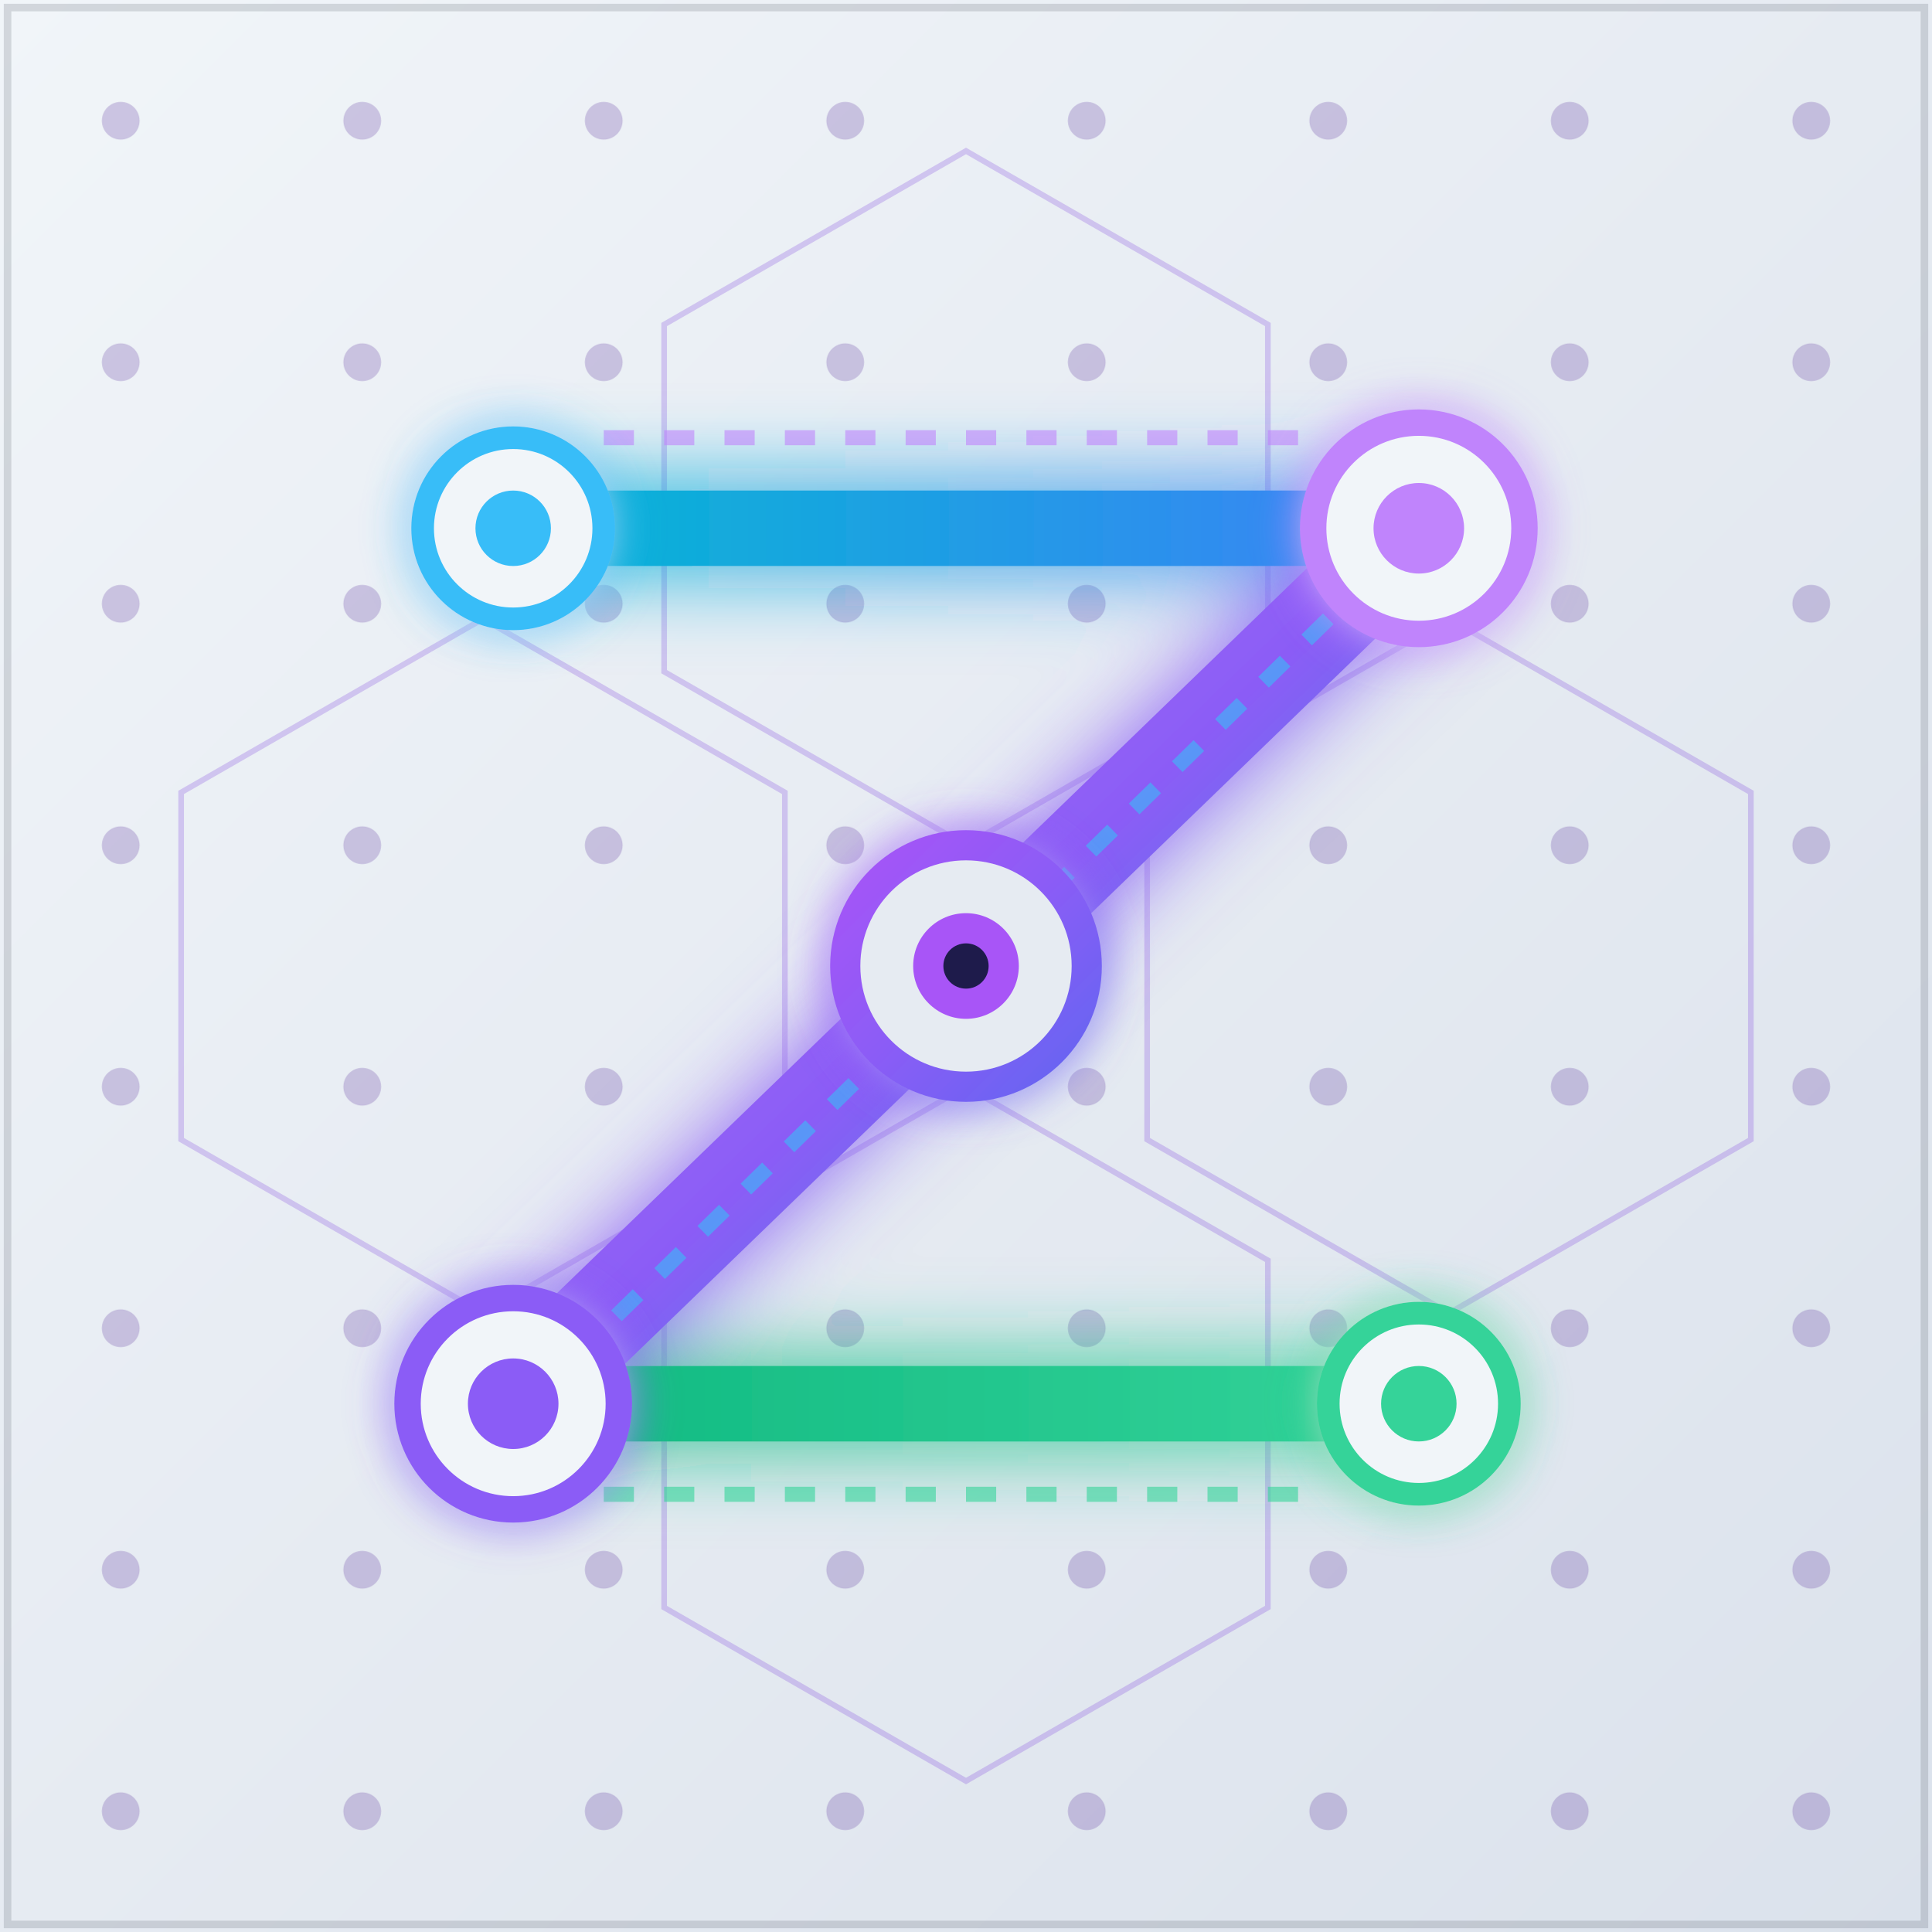
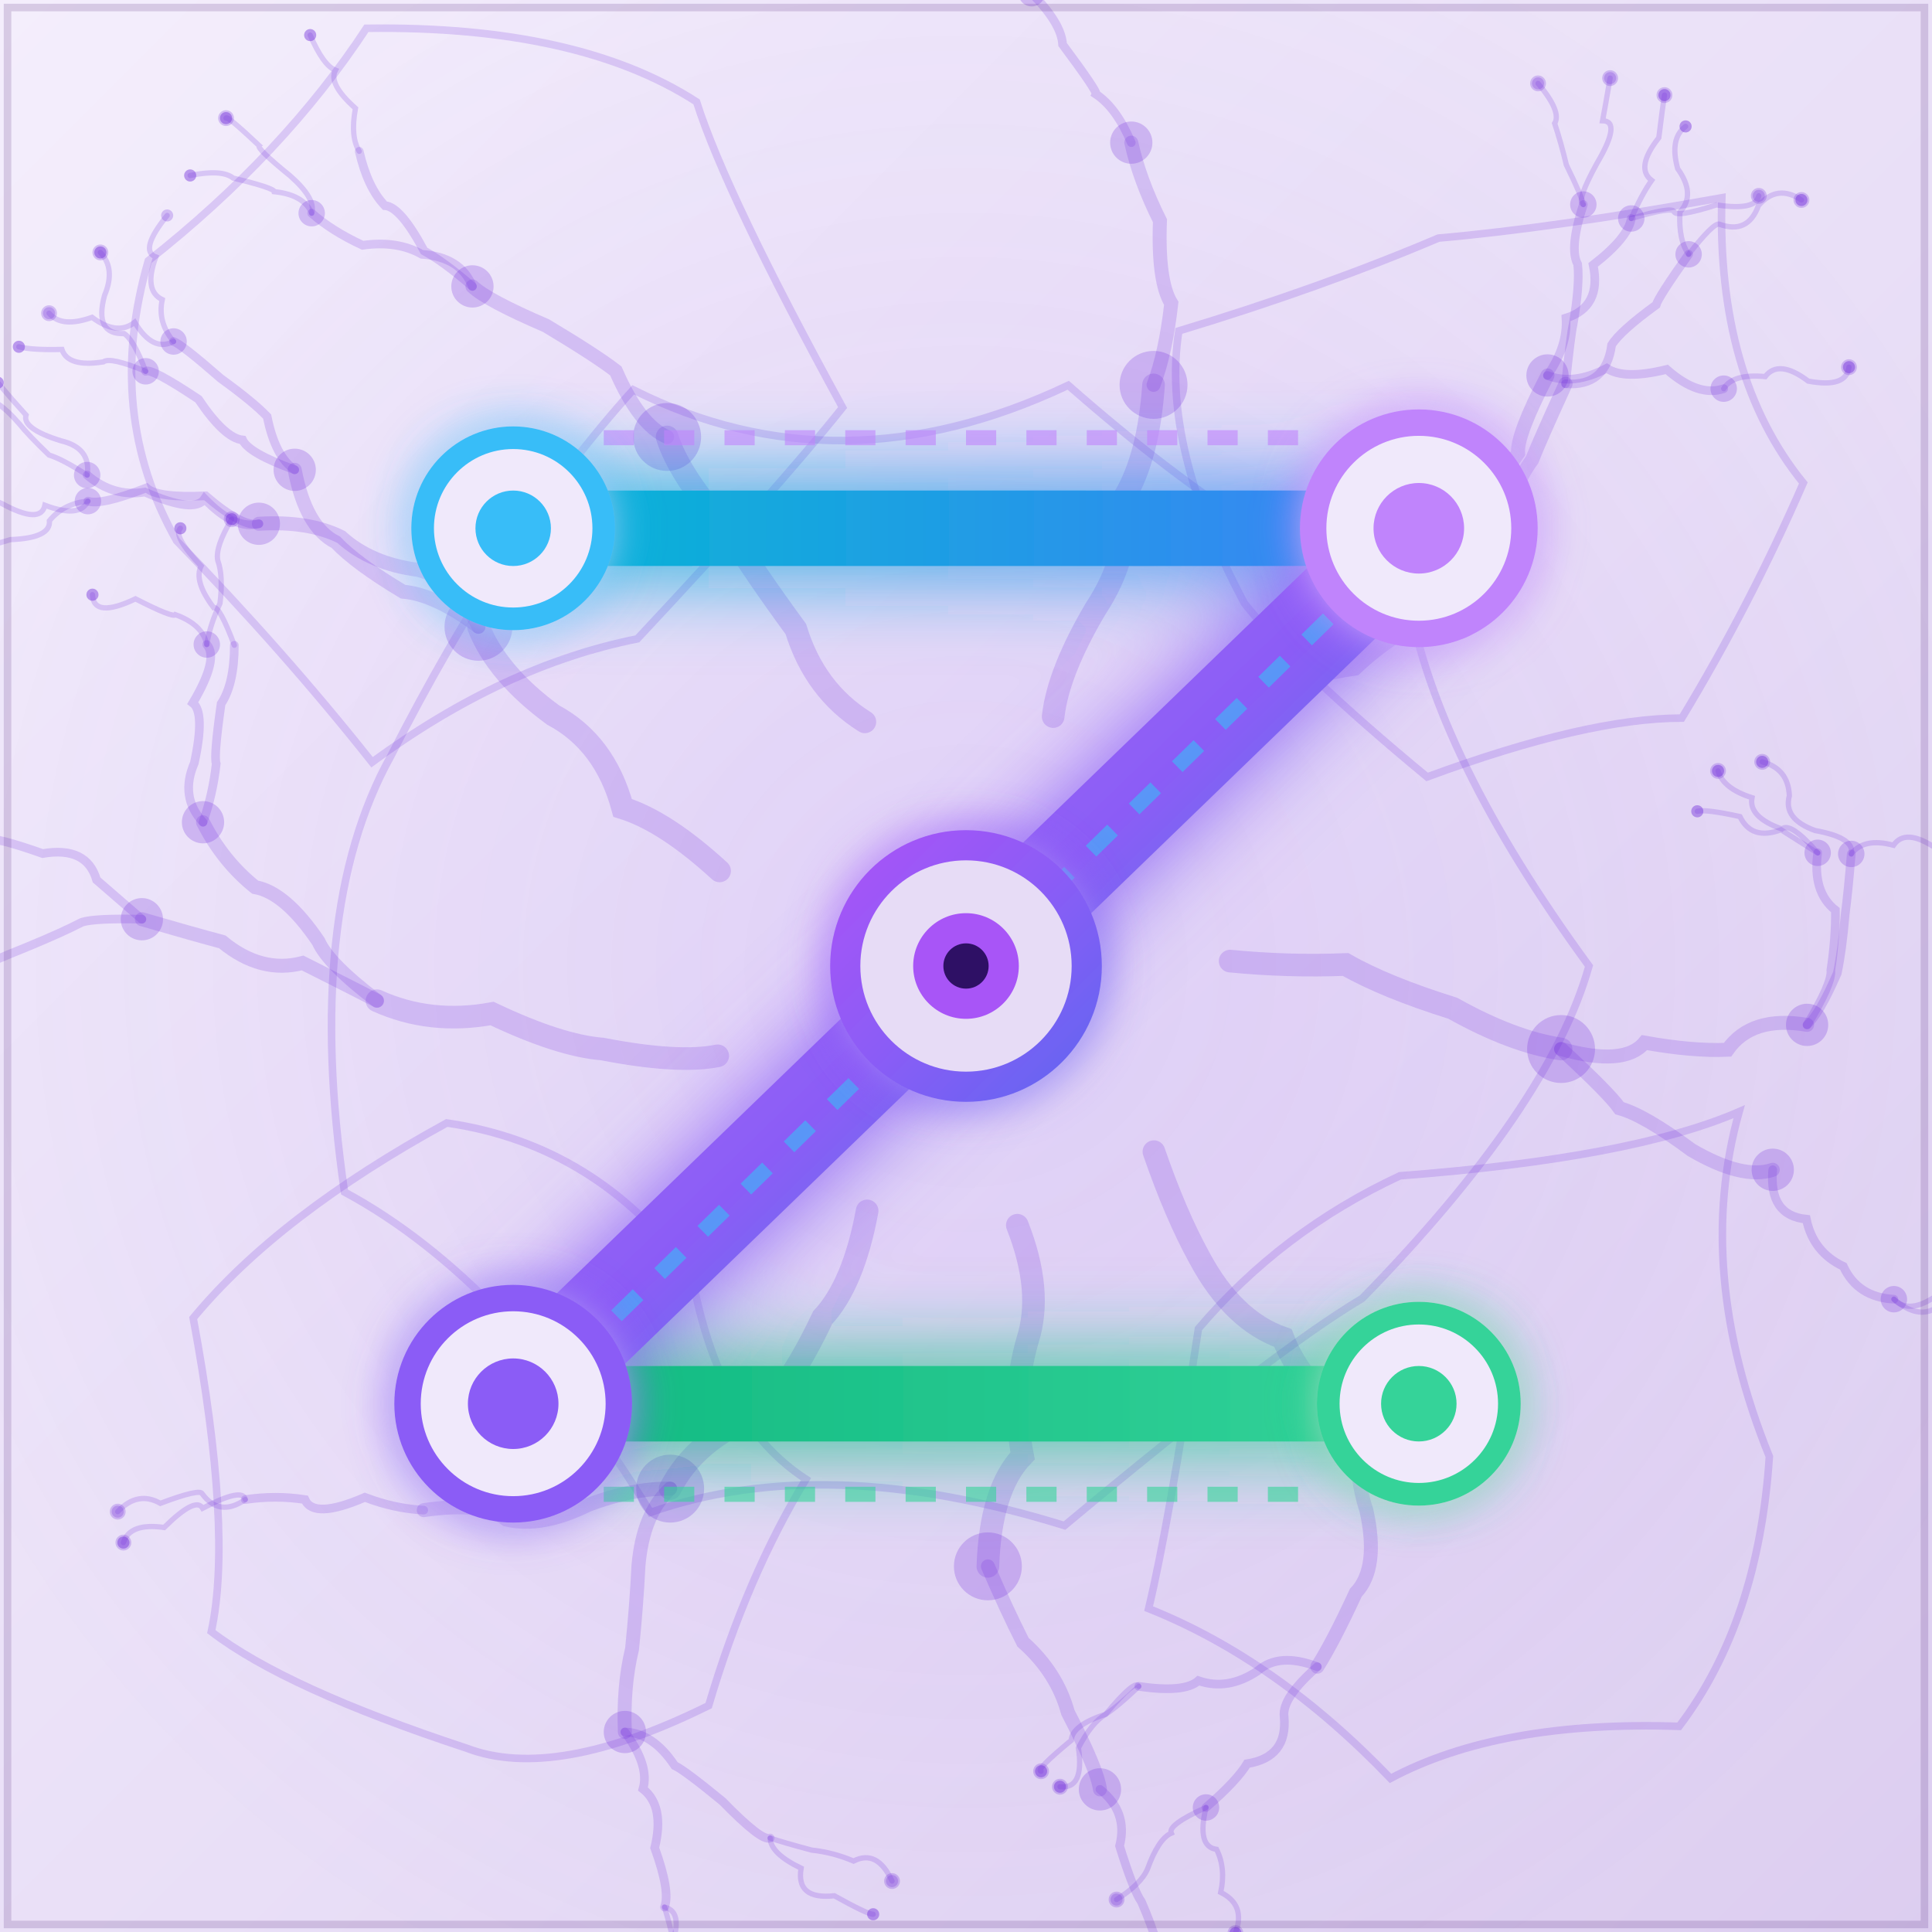
<svg xmlns="http://www.w3.org/2000/svg" viewBox="0 0 512 512" width="100%" height="100%">
  <defs>
    <linearGradient id="bg-grad" x1="0%" y1="0%" x2="100%" y2="100%">
-       <stop offset="0%" stop-color="#f1f5f9" />
-       <stop offset="50%" stop-color="#e6ebf2" />
-       <stop offset="100%" stop-color="#dbe2ec" />
+       <stop offset="0%" stop-color="#f4eefc" />
+       <stop offset="55%" stop-color="#e9dff7" />
+       <stop offset="100%" stop-color="#dccdf0" />
    </linearGradient>
    <linearGradient id="primary-grad" x1="0%" y1="0%" x2="100%" y2="100%">
      <stop offset="0%" stop-color="#a855f7" />
      <stop offset="50%" stop-color="#8b5cf6" />
      <stop offset="100%" stop-color="#6366f1" />
    </linearGradient>
    <linearGradient id="accent-cyan" gradientUnits="userSpaceOnUse" x1="136" y1="140" x2="376" y2="140">
      <stop offset="0%" stop-color="#06b6d4" />
      <stop offset="100%" stop-color="#3b82f6" />
    </linearGradient>
    <linearGradient id="accent-emerald" gradientUnits="userSpaceOnUse" x1="136" y1="372" x2="376" y2="372">
      <stop offset="0%" stop-color="#10b981" />
      <stop offset="100%" stop-color="#34d399" />
    </linearGradient>
    <linearGradient id="z-stroke" x1="0%" y1="0%" x2="100%" y2="100%">
      <stop offset="0%" stop-color="#c084fc" />
      <stop offset="50%" stop-color="#8b5cf6" />
      <stop offset="100%" stop-color="#06b6d4" />
    </linearGradient>
    <filter id="glow" x="-20%" y="-20%" width="140%" height="140%">
      <feGaussianBlur stdDeviation="12" result="blur" />
      <feComposite in="SourceGraphic" in2="blur" operator="over" />
    </filter>
    <filter id="subtle-glow" x="-20%" y="-20%" width="140%" height="140%">
      <feGaussianBlur stdDeviation="6" result="blur" />
      <feComposite in="SourceGraphic" in2="blur" operator="over" />
    </filter>
-     <pattern id="node-field" width="64" height="64" patternUnits="userSpaceOnUse">
-       <circle cx="32" cy="32" r="5" fill="#4c1d95" fill-opacity="0.22" />
-     </pattern>
+     <radialGradient id="bloom" cx="50%" cy="50%" r="58%">
+       <stop offset="0%" stop-color="#7c3aed" stop-opacity="0.10" />
+       <stop offset="100%" stop-color="#7c3aed" stop-opacity="0" />
+     </radialGradient>
  </defs>
  <rect width="512" height="512" fill="url(#bg-grad)" />
-   <rect width="512" height="512" fill="url(#node-field)" />
-   <g opacity="0.22" stroke="#6d28d9" stroke-width="1.5" fill="none">
-     <polygon points="256,40 336,86 336,178 256,224 176,178 176,86" />
-     <polygon points="256,288 336,334 336,426 256,472 176,426 176,334" />
-     <polygon points="128,164 208,210 208,302 128,348 48,302 48,210" />
-     <polygon points="384,164 464,210 464,302 384,348 304,302 304,210" />
-   </g>
-   <rect width="508" height="508" x="2" y="2" fill="none" stroke="#0f172a" stroke-opacity="0.14" stroke-width="2" />
+   <g fill="none" stroke="#6d28d9" stroke-opacity="0.19" stroke-linecap="round">
+     <path d="M 326.0 254.7 Q 341.4 256.2 356.6 255.6 Q 367.1 261.6 385.0 267.2 Q 400.9 276.1 413.7 278.0" stroke-width="6.0" />
+     <path d="M 413.7 278.0 Q 430.5 282.7 435.8 276.3 Q 448.6 278.6 457.8 278.2 Q 464.2 269.1 478.9 271.6" stroke-width="3.7" />
+     <path d="M 478.9 271.6 Q 482.1 268.9 486.9 257.9 Q 488.2 251.7 489.0 242.2 Q 489.8 236.2 490.6 226.3" stroke-width="2.3" />
+     <path d="M 490.6 226.3 Q 494.0 221.9 501.8 224.0 Q 505.0 219.3 513.2 224.9 Q 522.0 225.2 524.3 227.8" stroke-width="1.4" />
+     <path d="M 490.6 226.3 Q 491.6 222.0 481.0 220.1 Q 472.5 217.0 474.2 210.9 Q 473.9 203.7 467.0 201.9" stroke-width="1.4" />
+     <path d="M 478.9 271.6 Q 485.6 260.5 485.2 257.1 Q 486.5 248.5 486.4 241.2 Q 480.3 236.4 481.7 226.0" stroke-width="2.3" />
+     <path d="M 481.7 226.0 Q 482.5 226.6 472.0 219.9 Q 464.2 222.8 461.1 216.4 Q 452.0 214.4 449.8 215.0" stroke-width="1.4" />
+     <path d="M 481.7 226.0 Q 474.5 217.7 472.2 219.7 Q 463.3 216.5 464.3 211.4 Q 456.7 209.0 455.3 204.3" stroke-width="1.4" />
+     <path d="M 413.7 278.0 Q 426.4 289.7 429.2 293.7 Q 435.8 295.5 448.3 304.8 Q 461.9 312.7 469.8 310.0" stroke-width="3.7" />
+     <path d="M 469.8 310.0 Q 468.7 322.1 478.7 323.1 Q 480.5 331.8 488.5 335.6 Q 492.3 343.8 501.9 344.3" stroke-width="2.3" />
+     <path d="M 501.9 344.3 Q 508.2 349.7 513.1 346.6 Q 520.1 343.1 524.4 344.9 Q 534.7 339.2 535.0 340.6" stroke-width="1.4" />
+     <path d="M 501.9 344.3 Q 505.9 348.5 513.3 343.3 Q 524.8 345.0 524.7 343.0 Q 532.4 342.1 535.5 339.2" stroke-width="1.4" />
+     <path d="M 305.8 305.2 Q 311.6 322.0 317.9 333.4 Q 326.8 350.0 340.0 354.6 Q 344.7 367.0 359.6 378.2" stroke-width="6.0" />
+     <path d="M 359.6 378.2 Q 359.1 391.4 362.1 400.2 Q 365.5 415.6 359.3 422.1 Q 353.2 435.3 349.1 441.7" stroke-width="3.7" />
+     <path d="M 349.1 441.7 Q 339.7 449.9 340.3 454.9 Q 341.3 465.7 330.5 467.4 Q 327.8 471.9 319.6 479.0" stroke-width="2.3" />
+     <path d="M 319.6 479.0 Q 309.4 483.6 310.4 485.8 Q 307.0 487.3 304.1 495.3 Q 302.4 499.3 295.9 503.4" stroke-width="1.4" />
+     <path d="M 319.6 479.0 Q 317.1 489.4 322.4 490.1 Q 324.9 495.1 323.5 501.5 Q 330.2 504.8 327.4 512.3" stroke-width="1.4" />
+     <path d="M 349.1 441.7 Q 339.0 437.8 333.3 442.8 Q 325.4 448.1 317.6 445.4 Q 313.9 448.7 301.8 446.9" stroke-width="2.3" />
+     <path d="M 301.8 446.9 Q 296.4 452.1 293.0 454.3 Q 289.3 456.5 285.8 463.2 Q 287.4 474.2 280.9 473.5" stroke-width="1.4" />
+     <path d="M 301.8 446.9 Q 300.9 444.8 293.0 454.3 Q 284.1 457.2 283.9 461.2 Q 274.2 469.2 275.9 469.4" stroke-width="1.4" />
+     <path d="M 269.6 324.7 Q 276.5 342.2 272.3 355.2 Q 268.0 370.2 271.0 385.8 Q 262.5 394.6 261.8 415.1" stroke-width="6.0" />
+     <path d="M 261.8 415.1 Q 266.7 426.5 271.1 435.2 Q 280.1 443.2 283.0 453.8 Q 290.8 468.9 291.5 474.2" stroke-width="3.7" />
+     <path d="M 291.5 474.2 Q 299.0 480.2 296.7 489.2 Q 300.4 501.1 302.5 504.0 Q 308.1 517.0 306.6 519.3" stroke-width="2.3" />
+     <path d="M 306.6 519.3 Q 312.4 520.7 312.9 528.9 Q 319.5 540.1 316.5 539.8 Q 323.3 545.9 318.7 551.0" stroke-width="1.4" />
+     <path d="M 306.6 519.3 Q 314.3 522.9 315.4 526.7 Q 314.3 533.9 324.5 533.6 Q 323.7 540.8 333.4 540.9" stroke-width="1.4" />
+     <path d="M 229.8 320.9 Q 226.2 340.4 218.0 349.2 Q 209.4 367.4 201.1 374.8 Q 184.4 381.3 177.6 394.5" stroke-width="6.0" />
+     <path d="M 177.6 394.5 Q 167.5 394.4 155.9 398.8 Q 143.6 404.9 134.2 402.7 Q 128.0 397.9 112.3 400.2" stroke-width="3.7" />
+     <path d="M 112.3 400.2 Q 104.5 399.8 96.7 396.8 Q 83.1 402.7 80.8 397.4 Q 73.1 396.2 65.0 397.4" stroke-width="2.3" />
+     <path d="M 65.0 397.4 Q 58.2 402.1 53.6 395.9 Q 53.1 394.4 42.5 398.4 Q 36.5 395.0 31.2 400.6" stroke-width="1.4" />
+     <path d="M 65.0 397.4 Q 64.4 394.1 53.7 399.7 Q 51.9 396.5 43.5 404.8 Q 34.4 403.5 32.7 408.8" stroke-width="1.4" />
+     <path d="M 177.6 394.5 Q 170.4 401.1 169.2 414.9 Q 168.7 425.2 167.5 437.0 Q 165.1 446.9 165.6 459.0" stroke-width="3.7" />
+     <path d="M 165.6 459.0 Q 172.2 467.9 170.4 474.1 Q 176.2 478.7 173.5 489.7 Q 177.7 501.3 176.1 505.4" stroke-width="2.3" />
+     <path d="M 176.1 505.4 Q 181.5 506.7 177.5 516.8 Q 176.5 524.8 181.6 527.5 Q 178.4 528.3 181.0 538.9" stroke-width="1.4" />
+     <path d="M 176.1 505.4 Q 179.3 516.0 178.1 516.7 Q 186.9 516.8 184.4 526.2 Q 188.7 533.2 192.9 533.9" stroke-width="1.4" />
+     <path d="M 165.6 459.0 Q 173.0 459.2 178.8 467.9 Q 181.4 469.1 191.5 477.4 Q 201.9 488.1 204.1 487.1" stroke-width="2.3" />
+     <path d="M 204.1 487.1 Q 207.6 488.3 215.1 490.3 Q 220.8 490.9 226.2 493.2 Q 232.5 490.0 236.4 498.5" stroke-width="1.4" />
+     <path d="M 204.1 487.1 Q 204.2 491.2 212.3 495.1 Q 210.9 503.5 221.1 502.4 Q 229.9 507.3 231.4 507.3" stroke-width="1.4" />
+     <path d="M 190.2 279.8 Q 179.8 281.9 159.6 278.0 Q 148.3 277.1 130.4 268.6 Q 114.0 271.6 99.9 265.2" stroke-width="6.0" />
+     <path d="M 99.9 265.2 Q 87.0 255.4 84.4 249.5 Q 75.6 236.5 67.6 235.1 Q 59.0 228.2 53.8 217.9" stroke-width="3.7" />
+     <path d="M 53.8 217.9 Q 56.4 210.5 57.3 202.4 Q 56.6 200.5 58.6 186.5 Q 62.1 181.2 62.1 171.0" stroke-width="2.3" />
+     <path d="M 62.1 171.0 Q 58.2 160.6 56.6 161.0 Q 51.3 154.0 53.3 150.0 Q 45.7 142.0 47.8 140.0" stroke-width="1.4" />
+     <path d="M 53.8 217.9 Q 47.6 211.2 51.5 202.2 Q 54.4 188.8 51.1 186.3 Q 58.1 174.5 54.8 170.8" stroke-width="2.3" />
+     <path d="M 54.8 170.8 Q 55.6 165.7 58.3 159.9 Q 59.2 152.6 57.7 148.5 Q 57.0 144.9 61.4 137.6" stroke-width="1.4" />
+     <path d="M 54.8 170.8 Q 53.7 165.5 46.5 162.9 Q 45.9 163.8 35.9 158.7 Q 24.8 164.0 24.5 157.6" stroke-width="1.4" />
+     <path d="M 99.9 265.2 Q 95.3 262.8 80.2 255.2 Q 69.2 258.1 58.9 249.6 Q 52.1 247.8 37.6 243.6" stroke-width="3.7" />
+     <path d="M 37.6 243.6 Q 25.2 243.3 21.7 244.4 Q 16.5 247.1 7.3 250.9 Q -2.9 255.0 -7.4 257.2" stroke-width="2.3" />
+     <path d="M -7.4 257.2 Q -16.2 252.1 -18.8 256.4 Q -19.2 257.3 -29.1 251.4 Q -32.2 246.3 -38.2 244.5" stroke-width="1.4" />
+     <path d="M 37.6 243.6 Q 37.4 243.4 25.6 233.2 Q 23.0 224.2 11.3 226.2 Q -1.7 221.6 -4.1 222.4" stroke-width="2.3" />
+     <path d="M -4.1 222.4 Q -7.3 225.2 -14.7 226.8 Q -17.2 229.3 -23.0 234.7 Q -25.8 236.4 -28.1 244.9" stroke-width="1.4" />
+     <path d="M -4.1 222.4 Q -4.9 223.1 -12.1 230.6 Q -17.9 230.7 -21.9 236.5 Q -23.4 237.4 -32.3 241.4" stroke-width="1.4" />
+     <path d="M 190.7 230.8 Q 176.3 217.6 165.0 214.1 Q 160.3 196.8 146.6 189.5 Q 131.7 178.6 126.8 166.1" stroke-width="6.0" />
+     <path d="M 126.8 166.1 Q 120.7 153.5 110.7 151.0 Q 98.2 149.4 90.4 142.3 Q 81.8 138.0 68.6 138.8" stroke-width="3.7" />
+     <path d="M 68.6 138.8 Q 62.2 140.5 54.2 132.2 Q 51.6 136.2 38.4 130.4 Q 30.0 131.8 23.1 125.9" stroke-width="2.3" />
+     <path d="M 23.1 125.9 Q 16.4 121.6 13.0 120.6 Q 7.4 115.2 5.1 112.3 Q -0.9 105.4 -4.3 105.8" stroke-width="1.4" />
+     <path d="M 23.1 125.9 Q 24.2 118.7 16.1 116.8 Q 5.8 113.6 6.9 110.0 Q 3.7 106.5 -0.6 101.4" stroke-width="1.4" />
+     <path d="M 68.6 138.8 Q 64.4 139.9 54.5 131.4 Q 41.7 132.0 38.8 129.3 Q 26.7 134.0 23.3 132.8" stroke-width="2.3" />
+     <path d="M 23.3 132.8 Q 16.9 133.4 13.1 138.0 Q 13.5 142.6 2.8 143.0 Q -2.9 144.8 -8.4 145.6" stroke-width="1.4" />
+     <path d="M 23.3 132.8 Q 21.2 137.4 11.9 133.9 Q 10.8 139.1 0.4 133.4 Q -3.3 131.8 -10.4 129.6" stroke-width="1.4" />
+     <path d="M 126.8 166.1 Q 115.3 157.5 106.8 156.8 Q 94.3 149.3 89.0 143.7 Q 81.0 139.7 78.1 124.5" stroke-width="3.7" />
+     <path d="M 78.1 124.5 Q 65.9 120.1 64.3 116.6 Q 59.5 116.1 52.6 105.8 Q 40.0 97.4 38.6 98.4" stroke-width="2.3" />
+     <path d="M 38.6 98.4 Q 29.2 94.5 27.4 95.9 Q 18.0 97.4 16.4 92.6 Q 8.5 92.8 5.0 91.9" stroke-width="1.4" />
+     <path d="M 38.6 98.4 Q 35.5 90.1 32.9 88.4 Q 24.9 88.7 27.7 78.3 Q 30.7 71.2 26.6 66.9" stroke-width="1.4" />
+     <path d="M 78.1 124.5 Q 72.9 121.0 70.8 110.4 Q 67.2 106.6 58.5 100.3 Q 48.2 91.3 46.0 90.5" stroke-width="2.3" />
+     <path d="M 46.0 90.5 Q 41.7 85.4 43.0 79.4 Q 38.0 77.0 41.3 68.1 Q 36.8 66.4 44.3 57.1" stroke-width="1.4" />
+     <path d="M 46.0 90.5 Q 40.5 93.4 35.7 85.4 Q 31.1 89.1 24.4 84.1 Q 16.3 87.0 13.0 83.0" stroke-width="1.4" />
+     <path d="M 229.2 191.3 Q 215.9 183.0 210.9 166.7 Q 200.0 151.8 193.6 141.4 Q 180.1 126.3 176.8 115.8" stroke-width="6.0" />
+     <path d="M 176.8 115.8 Q 169.5 112.7 163.2 98.3 Q 157.9 94.2 144.7 86.3 Q 129.1 79.6 125.2 75.9" stroke-width="3.7" />
+     <path d="M 125.2 75.9 Q 122.1 68.1 111.8 67.4 Q 105.3 63.7 96.1 65.0 Q 87.9 61.2 82.6 56.5" stroke-width="2.3" />
+     <path d="M 82.6 56.5 Q 80.5 51.6 72.7 50.8 Q 72.6 49.8 61.8 47.2 Q 58.8 44.8 50.4 46.5" stroke-width="1.4" />
+     <path d="M 82.6 56.5 Q 83.8 52.7 76.9 46.6 Q 67.9 39.3 68.7 38.6 Q 60.1 30.5 59.9 31.3" stroke-width="1.4" />
+     <path d="M 125.2 75.9 Q 117.4 69.2 112.4 66.5 Q 106.1 54.7 102.0 54.5 Q 97.4 49.7 95.2 40.1" stroke-width="2.3" />
+     <path d="M 95.2 40.1 Q 92.8 36.2 94.2 28.7 Q 86.9 22.2 88.9 18.6 Q 85.7 17.4 82.2 9.3" stroke-width="1.4" />
+     <path d="M 279.1 189.9 Q 280.4 178.2 290.3 161.4 Q 300.0 146.7 298.0 131.7 Q 304.4 120.9 305.7 102.0" stroke-width="6.0" />
+     <path d="M 305.7 102.0 Q 308.9 93.6 310.4 80.4 Q 306.8 74.6 307.4 58.5 Q 302.0 47.7 299.8 37.8" stroke-width="3.7" />
+     <path d="M 299.8 37.8 Q 295.9 28.6 290.5 25.0 Q 290.9 24.3 281.6 11.8 Q 281.3 6.2 273.4 -1.8" stroke-width="2.3" />
+     <path d="M 273.4 -1.8 Q 274.3 -10.4 267.2 -11.5 Q 263.8 -20.6 259.1 -19.6 Q 249.7 -27.7 251.6 -28.2" stroke-width="1.4" />
+     <path d="M 306.0 207.0 Q 319.5 201.6 330.8 188.9 Q 338.9 178.9 358.6 176.1 Q 371.5 164.0 385.1 160.6" stroke-width="6.0" />
+     <path d="M 385.1 160.6 Q 388.4 152.6 395.7 141.2 Q 393.4 132.7 402.3 120.1 Q 401.9 115.3 410.1 99.5" stroke-width="3.7" />
+     <path d="M 410.1 99.5 Q 415.5 91.7 415.0 84.3 Q 424.5 81.3 422.2 70.2 Q 431.5 63.0 432.3 57.9" stroke-width="2.3" />
+     <path d="M 432.3 57.9 Q 442.8 54.8 443.6 56.0 Q 443.9 57.8 454.9 54.3 Q 465.3 55.9 466.1 51.9" stroke-width="1.4" />
+     <path d="M 432.3 57.9 Q 435.0 51.6 437.7 47.8 Q 433.3 44.5 439.6 36.5 Q 440.7 27.7 441.1 25.2" stroke-width="1.4" />
+     <path d="M 410.1 99.5 Q 417.0 102.2 425.8 97.6 Q 430.4 100.7 441.7 97.9 Q 450.1 105.3 456.8 103.0" stroke-width="2.3" />
+     <path d="M 456.8 103.0 Q 459.2 99.0 467.8 99.8 Q 471.4 95.1 479.2 101.0 Q 489.3 102.9 490.0 97.3" stroke-width="1.4" />
+     <path d="M 385.1 160.6 Q 396.3 157.0 397.1 142.1 Q 401.2 128.4 406.0 121.9 Q 408.0 116.8 414.9 101.7" stroke-width="3.7" />
+     <path d="M 414.9 101.7 Q 425.6 102.5 427.1 91.4 Q 429.4 87.7 438.9 80.8 Q 439.5 78.7 447.5 67.4" stroke-width="2.3" />
+     <path d="M 447.5 67.4 Q 454.1 59.0 455.6 59.4 Q 463.2 62.2 466.0 54.5 Q 471.0 48.7 477.4 53.0" stroke-width="1.4" />
+     <path d="M 447.5 67.4 Q 444.8 63.7 445.2 56.2 Q 449.5 51.5 444.6 44.7 Q 442.4 36.7 446.7 33.5" stroke-width="1.4" />
+     <path d="M 414.9 101.7 Q 416.3 88.3 416.9 85.9 Q 418.7 75.4 418.1 70.0 Q 415.8 65.8 419.6 54.2" stroke-width="2.3" />
+     <path d="M 419.6 54.2 Q 417.6 53.5 423.2 43.3 Q 429.8 32.1 424.7 32.0 Q 425.2 29.4 426.7 20.7" stroke-width="1.4" />
+     <path d="M 419.6 54.2 Q 419.3 52.3 415.1 43.7 Q 413.8 38.2 412.0 32.7 Q 413.9 29.6 407.6 22.1" stroke-width="1.4" />
+   </g>
+   <g fill="#6d28d9" fill-opacity="0.24">
+     <circle cx="413.7" cy="278.0" r="9.0" />
+     <circle cx="478.9" cy="271.6" r="5.6" />
+     <circle cx="490.6" cy="226.3" r="3.5" />
+     <circle cx="467.0" cy="201.9" r="2.1" />
+     <circle cx="467.0" cy="201.9" r="1.6" />
+     <circle cx="467.0" cy="201.9" r="1.6" />
+     <circle cx="481.7" cy="226.0" r="3.5" />
+     <circle cx="449.8" cy="215.0" r="1.6" />
+     <circle cx="449.8" cy="215.0" r="1.6" />
+     <circle cx="455.3" cy="204.3" r="2.1" />
+     <circle cx="455.3" cy="204.3" r="1.6" />
+     <circle cx="455.3" cy="204.3" r="1.6" />
+     <circle cx="469.8" cy="310.0" r="5.6" />
+     <circle cx="501.9" cy="344.3" r="3.5" />
+     <circle cx="359.6" cy="378.2" r="9.0" />
+     <circle cx="319.6" cy="479.0" r="3.5" />
+     <circle cx="295.9" cy="503.4" r="2.1" />
+     <circle cx="295.9" cy="503.4" r="1.6" />
+     <circle cx="327.4" cy="512.3" r="2.1" />
+     <circle cx="327.4" cy="512.3" r="1.6" />
+     <circle cx="327.4" cy="512.3" r="1.6" />
+     <circle cx="280.9" cy="473.5" r="2.1" />
+     <circle cx="280.9" cy="473.5" r="1.6" />
+     <circle cx="280.9" cy="473.5" r="1.6" />
+     <circle cx="275.9" cy="469.4" r="2.1" />
+     <circle cx="275.9" cy="469.4" r="1.6" />
+     <circle cx="275.9" cy="469.4" r="1.6" />
+     <circle cx="261.8" cy="415.1" r="9.0" />
+     <circle cx="291.5" cy="474.2" r="5.6" />
+     <circle cx="306.6" cy="519.3" r="3.5" />
+     <circle cx="177.6" cy="394.5" r="9.0" />
+     <circle cx="31.2" cy="400.6" r="2.1" />
+     <circle cx="31.2" cy="400.6" r="1.6" />
+     <circle cx="32.7" cy="408.8" r="2.1" />
+     <circle cx="32.7" cy="408.8" r="1.6" />
+     <circle cx="32.7" cy="408.8" r="1.6" />
+     <circle cx="165.6" cy="459.0" r="5.6" />
+     <circle cx="236.4" cy="498.5" r="2.1" />
+     <circle cx="236.4" cy="498.5" r="1.6" />
+     <circle cx="231.4" cy="507.3" r="1.6" />
+     <circle cx="231.4" cy="507.3" r="1.6" />
+     <circle cx="53.8" cy="217.9" r="5.6" />
+     <circle cx="47.8" cy="140.0" r="1.6" />
+     <circle cx="47.8" cy="140.0" r="1.6" />
+     <circle cx="54.8" cy="170.8" r="3.5" />
+     <circle cx="61.4" cy="137.6" r="2.1" />
+     <circle cx="61.4" cy="137.6" r="1.6" />
+     <circle cx="61.4" cy="137.6" r="1.6" />
+     <circle cx="24.5" cy="157.6" r="1.6" />
+     <circle cx="24.5" cy="157.6" r="1.6" />
+     <circle cx="37.6" cy="243.6" r="5.6" />
+     <circle cx="-7.4" cy="257.2" r="3.5" />
+     <circle cx="-4.1" cy="222.4" r="3.5" />
+     <circle cx="126.8" cy="166.1" r="9.0" />
+     <circle cx="68.6" cy="138.8" r="5.6" />
+     <circle cx="23.1" cy="125.9" r="3.5" />
+     <circle cx="-4.3" cy="105.8" r="2.1" />
+     <circle cx="-4.3" cy="105.8" r="1.6" />
+     <circle cx="-0.6" cy="101.4" r="1.6" />
+     <circle cx="-0.6" cy="101.4" r="1.6" />
+     <circle cx="23.3" cy="132.8" r="3.5" />
+     <circle cx="-8.4" cy="145.6" r="2.1" />
+     <circle cx="-8.4" cy="145.6" r="1.6" />
+     <circle cx="78.1" cy="124.5" r="5.6" />
+     <circle cx="38.6" cy="98.4" r="3.5" />
+     <circle cx="5.0" cy="91.9" r="1.6" />
+     <circle cx="5.0" cy="91.9" r="1.6" />
+     <circle cx="26.6" cy="66.9" r="2.1" />
+     <circle cx="26.6" cy="66.9" r="1.6" />
+     <circle cx="26.6" cy="66.9" r="1.6" />
+     <circle cx="46.0" cy="90.5" r="3.5" />
+     <circle cx="44.3" cy="57.1" r="1.6" />
+     <circle cx="13.0" cy="83.0" r="2.1" />
+     <circle cx="13.0" cy="83.0" r="1.6" />
+     <circle cx="176.8" cy="115.8" r="9.0" />
+     <circle cx="125.2" cy="75.9" r="5.6" />
+     <circle cx="82.6" cy="56.5" r="3.5" />
+     <circle cx="50.4" cy="46.5" r="1.6" />
+     <circle cx="50.4" cy="46.5" r="1.6" />
+     <circle cx="59.9" cy="31.3" r="2.1" />
+     <circle cx="59.9" cy="31.3" r="1.6" />
+     <circle cx="59.9" cy="31.3" r="1.6" />
+     <circle cx="82.2" cy="9.3" r="1.6" />
+     <circle cx="82.2" cy="9.3" r="1.6" />
+     <circle cx="305.7" cy="102.0" r="9.0" />
+     <circle cx="299.8" cy="37.8" r="5.6" />
+     <circle cx="273.4" cy="-1.8" r="3.5" />
+     <circle cx="385.1" cy="160.6" r="9.0" />
+     <circle cx="410.1" cy="99.5" r="5.6" />
+     <circle cx="432.3" cy="57.9" r="3.5" />
+     <circle cx="466.1" cy="51.9" r="2.1" />
+     <circle cx="466.1" cy="51.9" r="1.6" />
+     <circle cx="441.1" cy="25.2" r="2.1" />
+     <circle cx="441.1" cy="25.2" r="1.6" />
+     <circle cx="441.1" cy="25.2" r="1.6" />
+     <circle cx="456.8" cy="103.0" r="3.5" />
+     <circle cx="490.0" cy="97.3" r="2.1" />
+     <circle cx="490.0" cy="97.3" r="1.6" />
+     <circle cx="490.0" cy="97.3" r="1.6" />
+     <circle cx="447.5" cy="67.4" r="3.5" />
+     <circle cx="477.4" cy="53.0" r="2.1" />
+     <circle cx="477.4" cy="53.0" r="1.6" />
+     <circle cx="477.4" cy="53.0" r="1.6" />
+     <circle cx="446.7" cy="33.5" r="1.6" />
+     <circle cx="446.7" cy="33.5" r="1.6" />
+     <circle cx="419.6" cy="54.2" r="3.5" />
+     <circle cx="426.7" cy="20.7" r="2.1" />
+     <circle cx="426.7" cy="20.7" r="1.6" />
+     <circle cx="407.6" cy="22.1" r="2.1" />
+     <circle cx="407.6" cy="22.1" r="1.6" />
+   </g>
+   <g fill="none" stroke="#6d28d9" stroke-opacity="0.18" stroke-width="2">
+     <path d="M 223.3 108.0 Q 205.8 129.9 168.9 169.3 Q 133.4 176.4 98.6 202.0 Q 75.3 172.6 46.8 143.3 Q 27.6 109.4 39.3 69.1 Q 75.3 40.7 97.1 7.5 Q 153.2 6.7 184.6 27.0 Q 192.4 51.5 223.3 108.0 Z" />
+     <path d="M 477.9 128.0 Q 463.8 160.4 445.7 190.3 Q 420.5 190.3 378.2 205.9 Q 343.6 177.3 329.8 159.9 Q 307.6 118.3 312.4 87.7 Q 350.4 76.2 381.2 63.1 Q 411.8 60.4 456.3 52.4 Q 454.9 99.7 477.9 128.0 Z" />
+     <path d="M 213.6 392.0 Q 197.9 417.8 187.8 452.0 Q 147.0 472.2 123.7 463.3 Q 75.7 447.5 56.0 432.4 Q 61.7 405.9 51.2 349.3 Q 73.8 322.0 118.4 297.6 Q 158.4 303.4 183.3 337.7 Q 190.4 377.0 213.6 392.0 Z" />
+     <path d="M 468.9 386.0 Q 466.0 429.8 445.0 457.5 Q 397.4 455.9 368.5 471.3 Q 338.3 439.8 304.4 426.3 Q 309.7 404.1 317.6 352.1 Q 339.6 326.2 371.0 311.6 Q 432.6 306.9 460.9 294.6 Q 449.0 336.9 468.9 386.0 Z" />
+     <path d="M 421.1 256.0 Q 410.6 293.3 361.0 344.1 Q 337.6 358.0 282.1 404.3 Q 218.6 384.6 172.4 400.8 Q 134.7 339.3 91.3 315.9 Q 80.5 242.0 103.5 200.5 Q 133.8 141.0 167.8 103.3 Q 222.5 130.8 283.1 102.1 Q 338.3 150.6 373.1 157.7 Q 380.3 200.2 421.1 256.0 Z" />
+   </g>
+   <rect width="512" height="512" fill="url(#bloom)" />
+   <rect width="508" height="508" x="2" y="2" fill="none" stroke="#3b0764" stroke-opacity="0.16" stroke-width="2" />
  <g filter="url(#glow)">
    <path d="M 136 140 L 376 140" stroke="url(#accent-cyan)" stroke-width="20" stroke-linecap="round" />
    <path d="M 376 140 L 136 372" stroke="url(#z-stroke)" stroke-width="26" stroke-linecap="round" />
    <path d="M 136 372 L 376 372" stroke="url(#accent-emerald)" stroke-width="20" stroke-linecap="round" />
  </g>
  <g opacity="0.6">
    <path d="M 160 116 L 352 116" stroke="#c084fc" stroke-width="4" stroke-dasharray="8 8" />
    <path d="M 352 164 L 160 352" stroke="#38bdf8" stroke-width="4" stroke-dasharray="8 8" />
    <path d="M 160 396 L 352 396" stroke="#34d399" stroke-width="4" stroke-dasharray="8 8" />
  </g>
  <g filter="url(#subtle-glow)">
-     <circle cx="136" cy="140" r="24" fill="#f1f5f9" stroke="#38bdf8" stroke-width="6" />
+     <circle cx="136" cy="140" r="24" fill="#f0e9fb" stroke="#38bdf8" stroke-width="6" />
    <circle cx="136" cy="140" r="10" fill="#38bdf8" />
-     <circle cx="376" cy="140" r="28" fill="#f1f5f9" stroke="#c084fc" stroke-width="7" />
+     <circle cx="376" cy="140" r="28" fill="#f0e9fb" stroke="#c084fc" stroke-width="7" />
    <circle cx="376" cy="140" r="12" fill="#c084fc" />
-     <circle cx="256" cy="256" r="32" fill="#e6ebf2" stroke="url(#primary-grad)" stroke-width="8" />
+     <circle cx="256" cy="256" r="32" fill="#e7dcf6" stroke="url(#primary-grad)" stroke-width="8" />
    <circle cx="256" cy="256" r="14" fill="#a855f7" />
-     <circle cx="136" cy="372" r="28" fill="#f1f5f9" stroke="#8b5cf6" stroke-width="7" />
+     <circle cx="136" cy="372" r="28" fill="#f0e9fb" stroke="#8b5cf6" stroke-width="7" />
    <circle cx="136" cy="372" r="12" fill="#8b5cf6" />
-     <circle cx="376" cy="372" r="24" fill="#f1f5f9" stroke="#34d399" stroke-width="6" />
+     <circle cx="376" cy="372" r="24" fill="#f0e9fb" stroke="#34d399" stroke-width="6" />
    <circle cx="376" cy="372" r="10" fill="#34d399" />
  </g>
-   <circle cx="256" cy="256" r="6" fill="#1e1b4b" />
+   <circle cx="256" cy="256" r="6" fill="#2e1065" />
</svg>
